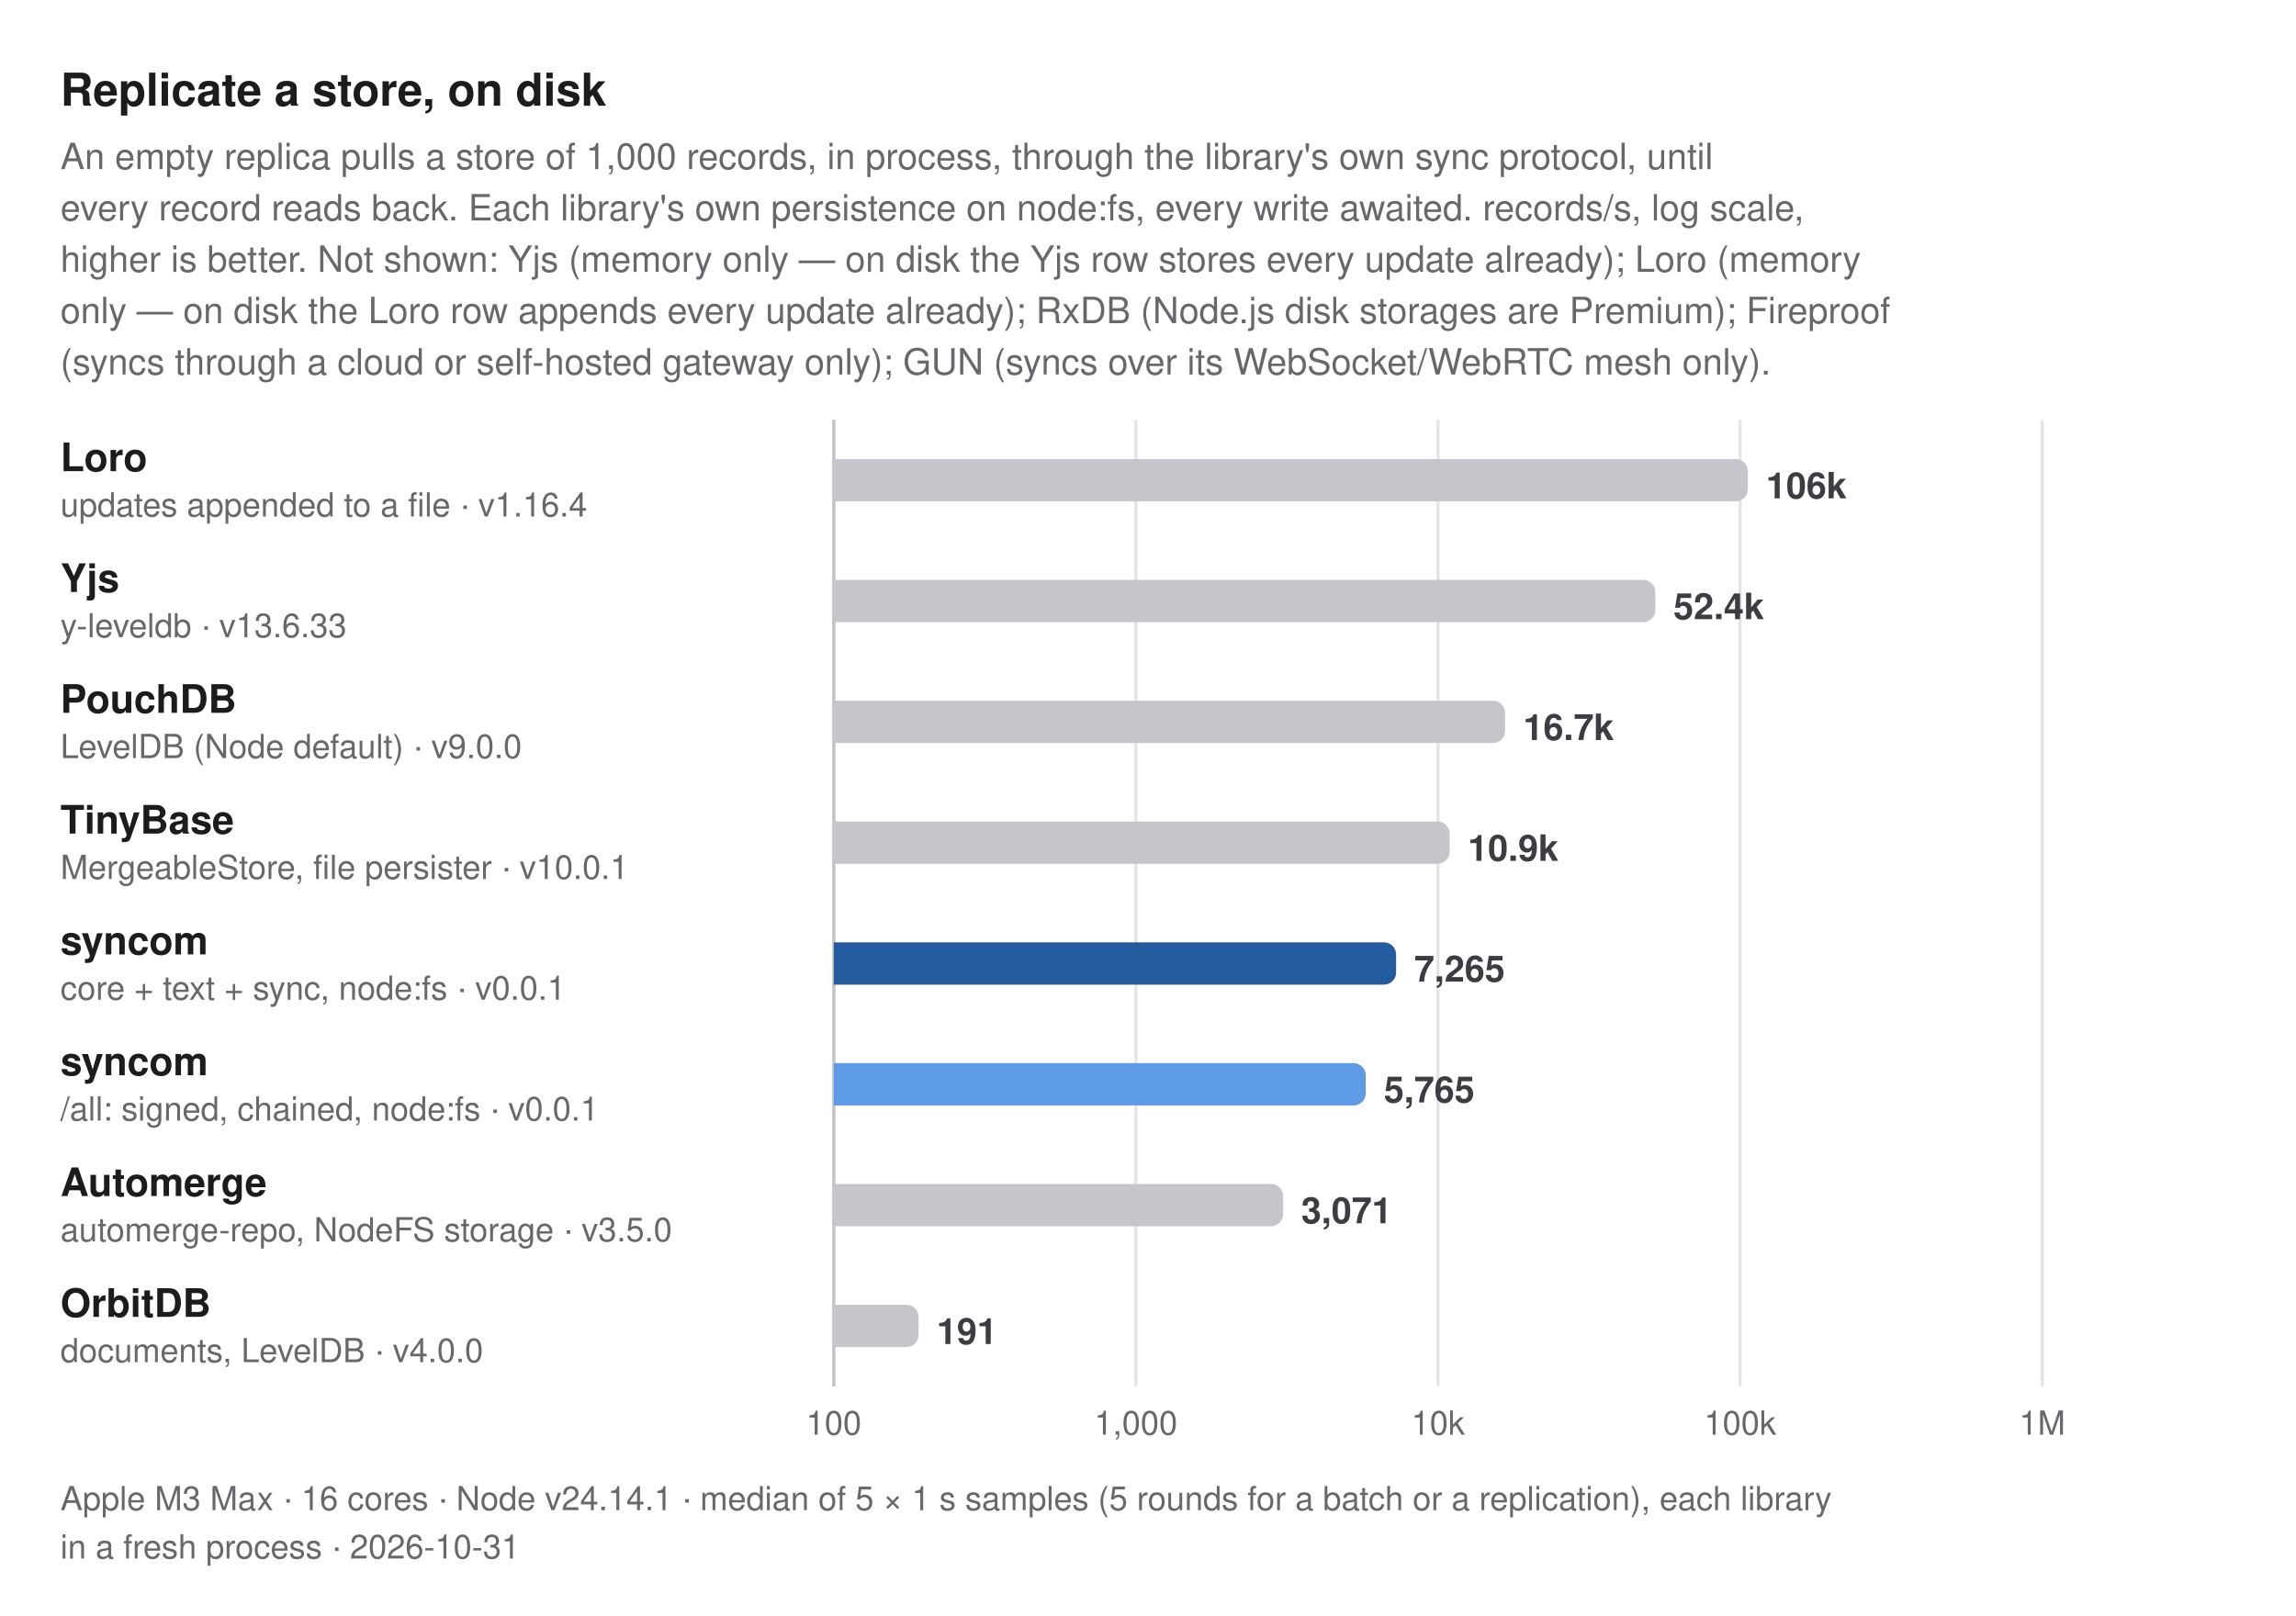
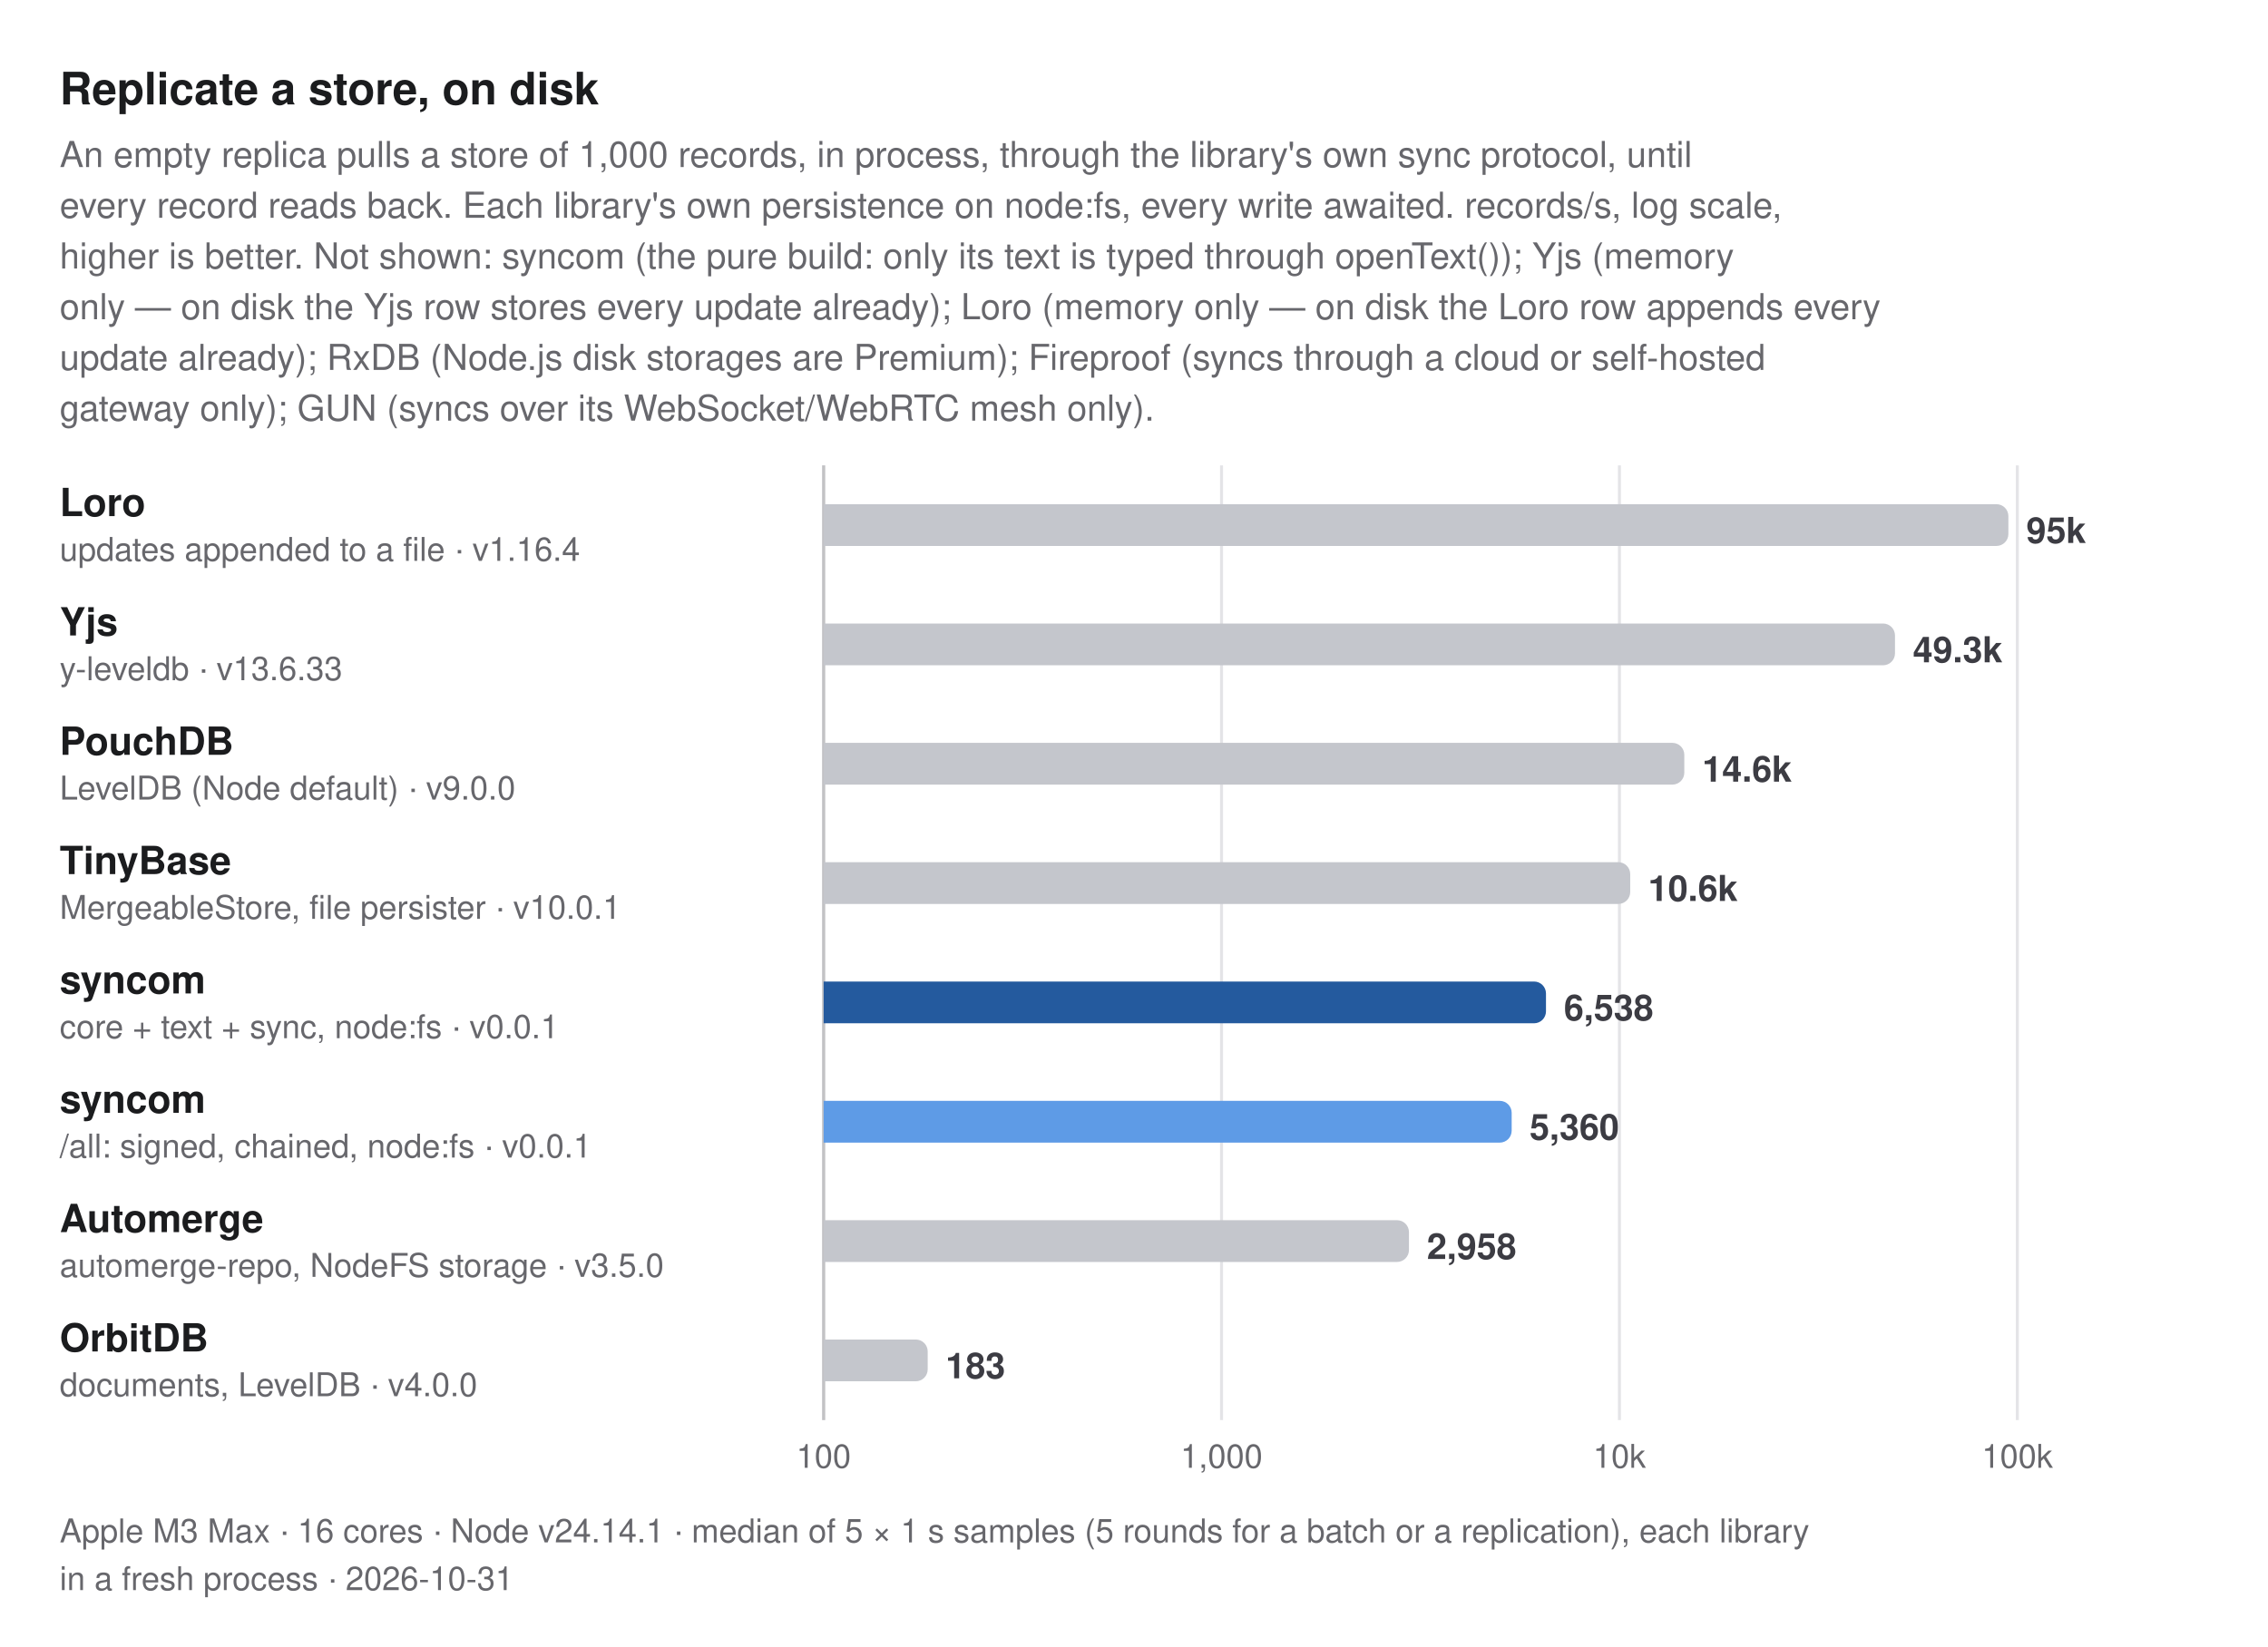
- <svg xmlns="http://www.w3.org/2000/svg" width="760" height="535" viewBox="0 0 760 535" role="img" aria-label="Replicate a store, on disk. An empty replica pulls a store of 1,000 records, in process, through the library's own sync protocol, until every record reads back. Each library's own persistence on node:fs, every write awaited. records/s, log scale, higher is better. Not shown: Yjs (memory only — on disk the Yjs row stores every update already); Loro (memory only — on disk the Loro row appends every update already); RxDB (Node.js disk storages are Premium); Fireproof (syncs through a cloud or self-hosted gateway only); GUN (syncs over its WebSocket/WebRTC mesh only).">
+ <svg xmlns="http://www.w3.org/2000/svg" width="760" height="552" viewBox="0 0 760 552" role="img" aria-label="Replicate a store, on disk. An empty replica pulls a store of 1,000 records, in process, through the library's own sync protocol, until every record reads back. Each library's own persistence on node:fs, every write awaited. records/s, log scale, higher is better. Not shown: syncom (the pure build: only its text is typed through openText()); Yjs (memory only — on disk the Yjs row stores every update already); Loro (memory only — on disk the Loro row appends every update already); RxDB (Node.js disk storages are Premium); Fireproof (syncs through a cloud or self-hosted gateway only); GUN (syncs over its WebSocket/WebRTC mesh only).">
  <style>
  text { font-family: -apple-system, BlinkMacSystemFont, "Segoe UI", Helvetica, Arial, sans-serif; }
  .title { font-size: 15px; font-weight: 700; fill: #1b1c1e; }
  .subtitle, .caption { font-size: 12px; fill: #67676c; }
  .caption { font-size: 11px; }
  .group { font-size: 11px; font-weight: 600; letter-spacing: 0.06em; fill: #67676c; }
  .label { font-size: 13px; font-weight: 600; fill: #1b1c1e; }
  .label.primary, .label.secondary { font-weight: 700; }
  .sublabel { font-size: 11px; fill: #67676c; }
  .value { font-size: 12px; font-weight: 600; fill: #3c3c43; font-variant-numeric: tabular-nums; }
  .value.small { font-size: 10px; }
  .legend { font-size: 11px; fill: #3c3c43; }
  .tick { font-size: 11px; fill: #67676c; font-variant-numeric: tabular-nums; }
  .grid { stroke: #e4e4e7; stroke-width: 1; }
  .axis { stroke: #c2c2c4; stroke-width: 1; }
  .ref { stroke: #67676c; stroke-width: 1; stroke-dasharray: 3 3; }
  .bar { fill: #c4c6cc; }
  .bar.primary { fill: #245a9e; }
  .bar.secondary { fill: #5e9be6; }
  @media (prefers-color-scheme: dark) {
    .title, .label { fill: #dfdfd6; }
    .subtitle, .caption, .group, .sublabel, .tick { fill: #98989f; }
    .value, .legend { fill: #c2c2c4; }
    .grid { stroke: #2e2e32; }
    .axis { stroke: #48484c; }
    .ref { stroke: #98989f; }
    .bar { fill: #46474e; }
    .bar.primary { fill: #8dbcf2; }
    .bar.secondary { fill: #3d7bd0; }
  }
</style>
  <text class="title" x="20" y="35">Replicate a store, on disk</text>
  <text class="subtitle" x="20" y="56">An empty replica pulls a store of 1,000 records, in process, through the library's own sync protocol, until</text>
  <text class="subtitle" x="20" y="73">every record reads back. Each library's own persistence on node:fs, every write awaited. records/s, log scale,</text>
-   <text class="subtitle" x="20" y="90">higher is better. Not shown: Yjs (memory only — on disk the Yjs row stores every update already); Loro (memory</text>
-   <text class="subtitle" x="20" y="107">only — on disk the Loro row appends every update already); RxDB (Node.js disk storages are Premium); Fireproof</text>
-   <text class="subtitle" x="20" y="124">(syncs through a cloud or self-hosted gateway only); GUN (syncs over its WebSocket/WebRTC mesh only).</text>
-   <line class="grid" x1="276" y1="139" x2="276" y2="459" />
-   <text class="tick" x="276" y="475" text-anchor="middle">100</text>
-   <line class="grid" x1="376" y1="139" x2="376" y2="459" />
-   <text class="tick" x="376" y="475" text-anchor="middle">1,000</text>
-   <line class="grid" x1="476" y1="139" x2="476" y2="459" />
-   <text class="tick" x="476" y="475" text-anchor="middle">10k</text>
-   <line class="grid" x1="576" y1="139" x2="576" y2="459" />
-   <text class="tick" x="576" y="475" text-anchor="middle">100k</text>
-   <line class="grid" x1="676" y1="139" x2="676" y2="459" />
-   <text class="tick" x="676" y="475" text-anchor="middle">1M</text>
-   <line class="axis" x1="276" y1="139" x2="276" y2="459" />
+   <text class="subtitle" x="20" y="90">higher is better. Not shown: syncom (the pure build: only its text is typed through openText()); Yjs (memory</text>
+   <text class="subtitle" x="20" y="107">only — on disk the Yjs row stores every update already); Loro (memory only — on disk the Loro row appends every</text>
+   <text class="subtitle" x="20" y="124">update already); RxDB (Node.js disk storages are Premium); Fireproof (syncs through a cloud or self-hosted</text>
+   <text class="subtitle" x="20" y="141">gateway only); GUN (syncs over its WebSocket/WebRTC mesh only).</text>
+   <line class="grid" x1="276" y1="156" x2="276" y2="476" />
+   <text class="tick" x="276" y="492" text-anchor="middle">100</text>
+   <line class="grid" x1="409.333" y1="156" x2="409.333" y2="476" />
+   <text class="tick" x="409.333" y="492" text-anchor="middle">1,000</text>
+   <line class="grid" x1="542.667" y1="156" x2="542.667" y2="476" />
+   <text class="tick" x="542.667" y="492" text-anchor="middle">10k</text>
+   <line class="grid" x1="676" y1="156" x2="676" y2="476" />
+   <text class="tick" x="676" y="492" text-anchor="middle">100k</text>
+   <line class="axis" x1="276" y1="156" x2="276" y2="476" />
  <g>
-     <text class="label" x="20" y="156">Loro</text>
-     <text class="sublabel" x="20" y="171">updates appended to a file · v1.16.4</text>
-     <path class="bar" d="M276,152H574.573A4,4 0 0 1 578.573,156V162A4,4 0 0 1 574.573,166H276Z" />
-     <text class="value" x="584.573" y="165">106k</text>
+     <text class="label" x="20" y="173">Loro</text>
+     <text class="sublabel" x="20" y="188">updates appended to a file · v1.16.4</text>
+     <path class="bar" d="M276,169H669.003A4,4 0 0 1 673.003,173V179A4,4 0 0 1 669.003,183H276Z" />
+     <text class="value" x="679.003" y="182">95k</text>
  </g>
  <g>
-     <text class="label" x="20" y="196">Yjs</text>
-     <text class="sublabel" x="20" y="211">y-leveldb · v13.6.33</text>
-     <path class="bar" d="M276,192H543.925A4,4 0 0 1 547.925,196V202A4,4 0 0 1 543.925,206H276Z" />
-     <text class="value" x="553.925" y="205">52.4k</text>
+     <text class="label" x="20" y="213">Yjs</text>
+     <text class="sublabel" x="20" y="228">y-leveldb · v13.6.33</text>
+     <path class="bar" d="M276,209H631.007A4,4 0 0 1 635.007,213V219A4,4 0 0 1 631.007,223H276Z" />
+     <text class="value" x="641.007" y="222">49.3k</text>
  </g>
  <g>
-     <text class="label" x="20" y="236">PouchDB</text>
-     <text class="sublabel" x="20" y="251">LevelDB (Node default) · v9.0.0</text>
-     <path class="bar" d="M276,232H494.2A4,4 0 0 1 498.2,236V242A4,4 0 0 1 494.2,246H276Z" />
-     <text class="value" x="504.2" y="245">16.7k</text>
+     <text class="label" x="20" y="253">PouchDB</text>
+     <text class="sublabel" x="20" y="268">LevelDB (Node default) · v9.0.0</text>
+     <path class="bar" d="M276,249H560.407A4,4 0 0 1 564.407,253V259A4,4 0 0 1 560.407,263H276Z" />
+     <text class="value" x="570.407" y="262">14.6k</text>
  </g>
  <g>
-     <text class="label" x="20" y="276">TinyBase</text>
-     <text class="sublabel" x="20" y="291">MergeableStore, file persister · v10.0.1</text>
-     <path class="bar" d="M276,272H475.851A4,4 0 0 1 479.851,276V282A4,4 0 0 1 475.851,286H276Z" />
-     <text class="value" x="485.851" y="285">10.9k</text>
+     <text class="label" x="20" y="293">TinyBase</text>
+     <text class="sublabel" x="20" y="308">MergeableStore, file persister · v10.0.1</text>
+     <path class="bar" d="M276,289H542.284A4,4 0 0 1 546.284,293V299A4,4 0 0 1 542.284,303H276Z" />
+     <text class="value" x="552.284" y="302">10.6k</text>
  </g>
  <g>
-     <text class="label primary" x="20" y="316">syncom</text>
-     <text class="sublabel" x="20" y="331">core + text + sync, node:fs · v0.0.1</text>
-     <path class="bar primary" d="M276,312H458.124A4,4 0 0 1 462.124,316V322A4,4 0 0 1 458.124,326H276Z" />
-     <text class="value" x="468.124" y="325">7,265</text>
+     <text class="label primary" x="20" y="333">syncom</text>
+     <text class="sublabel" x="20" y="348">core + text + sync, node:fs · v0.0.1</text>
+     <path class="bar primary" d="M276,329H514.055A4,4 0 0 1 518.055,333V339A4,4 0 0 1 514.055,343H276Z" />
+     <text class="value" x="524.055" y="342">6,538</text>
  </g>
  <g>
-     <text class="label secondary" x="20" y="356">syncom</text>
-     <text class="sublabel" x="20" y="371">/all: signed, chained, node:fs · v0.0.1</text>
-     <path class="bar secondary" d="M276,352H448.082A4,4 0 0 1 452.082,356V362A4,4 0 0 1 448.082,366H276Z" />
-     <text class="value" x="458.082" y="365">5,765</text>
+     <text class="label secondary" x="20" y="373">syncom</text>
+     <text class="sublabel" x="20" y="388">/all: signed, chained, node:fs · v0.0.1</text>
+     <path class="bar secondary" d="M276,369H502.558A4,4 0 0 1 506.558,373V379A4,4 0 0 1 502.558,383H276Z" />
+     <text class="value" x="512.558" y="382">5,360</text>
  </g>
  <g>
-     <text class="label" x="20" y="396">Automerge</text>
-     <text class="sublabel" x="20" y="411">automerge-repo, NodeFS storage · v3.5.0</text>
-     <path class="bar" d="M276,392H420.73A4,4 0 0 1 424.73,396V402A4,4 0 0 1 420.73,406H276Z" />
-     <text class="value" x="430.73" y="405">3,071</text>
+     <text class="label" x="20" y="413">Automerge</text>
+     <text class="sublabel" x="20" y="428">automerge-repo, NodeFS storage · v3.5.0</text>
+     <path class="bar" d="M276,409H468.138A4,4 0 0 1 472.138,413V419A4,4 0 0 1 468.138,423H276Z" />
+     <text class="value" x="478.138" y="422">2,958</text>
  </g>
  <g>
-     <text class="label" x="20" y="436">OrbitDB</text>
-     <text class="sublabel" x="20" y="451">documents, LevelDB · v4.0.0</text>
-     <path class="bar" d="M276,432H300.066A4,4 0 0 1 304.066,436V442A4,4 0 0 1 300.066,446H276Z" />
-     <text class="value" x="310.066" y="445">191</text>
+     <text class="label" x="20" y="453">OrbitDB</text>
+     <text class="sublabel" x="20" y="468">documents, LevelDB · v4.0.0</text>
+     <path class="bar" d="M276,449H306.871A4,4 0 0 1 310.871,453V459A4,4 0 0 1 306.871,463H276Z" />
+     <text class="value" x="316.871" y="462">183</text>
  </g>
-   <text class="caption" x="20" y="500">Apple M3 Max · 16 cores · Node v24.14.1 · median of 5 × 1 s samples (5 rounds for a batch or a replication), each library</text>
-   <text class="caption" x="20" y="516">in a fresh process · 2026-10-31</text>
+   <text class="caption" x="20" y="517">Apple M3 Max · 16 cores · Node v24.14.1 · median of 5 × 1 s samples (5 rounds for a batch or a replication), each library</text>
+   <text class="caption" x="20" y="533">in a fresh process · 2026-10-31</text>
</svg>
